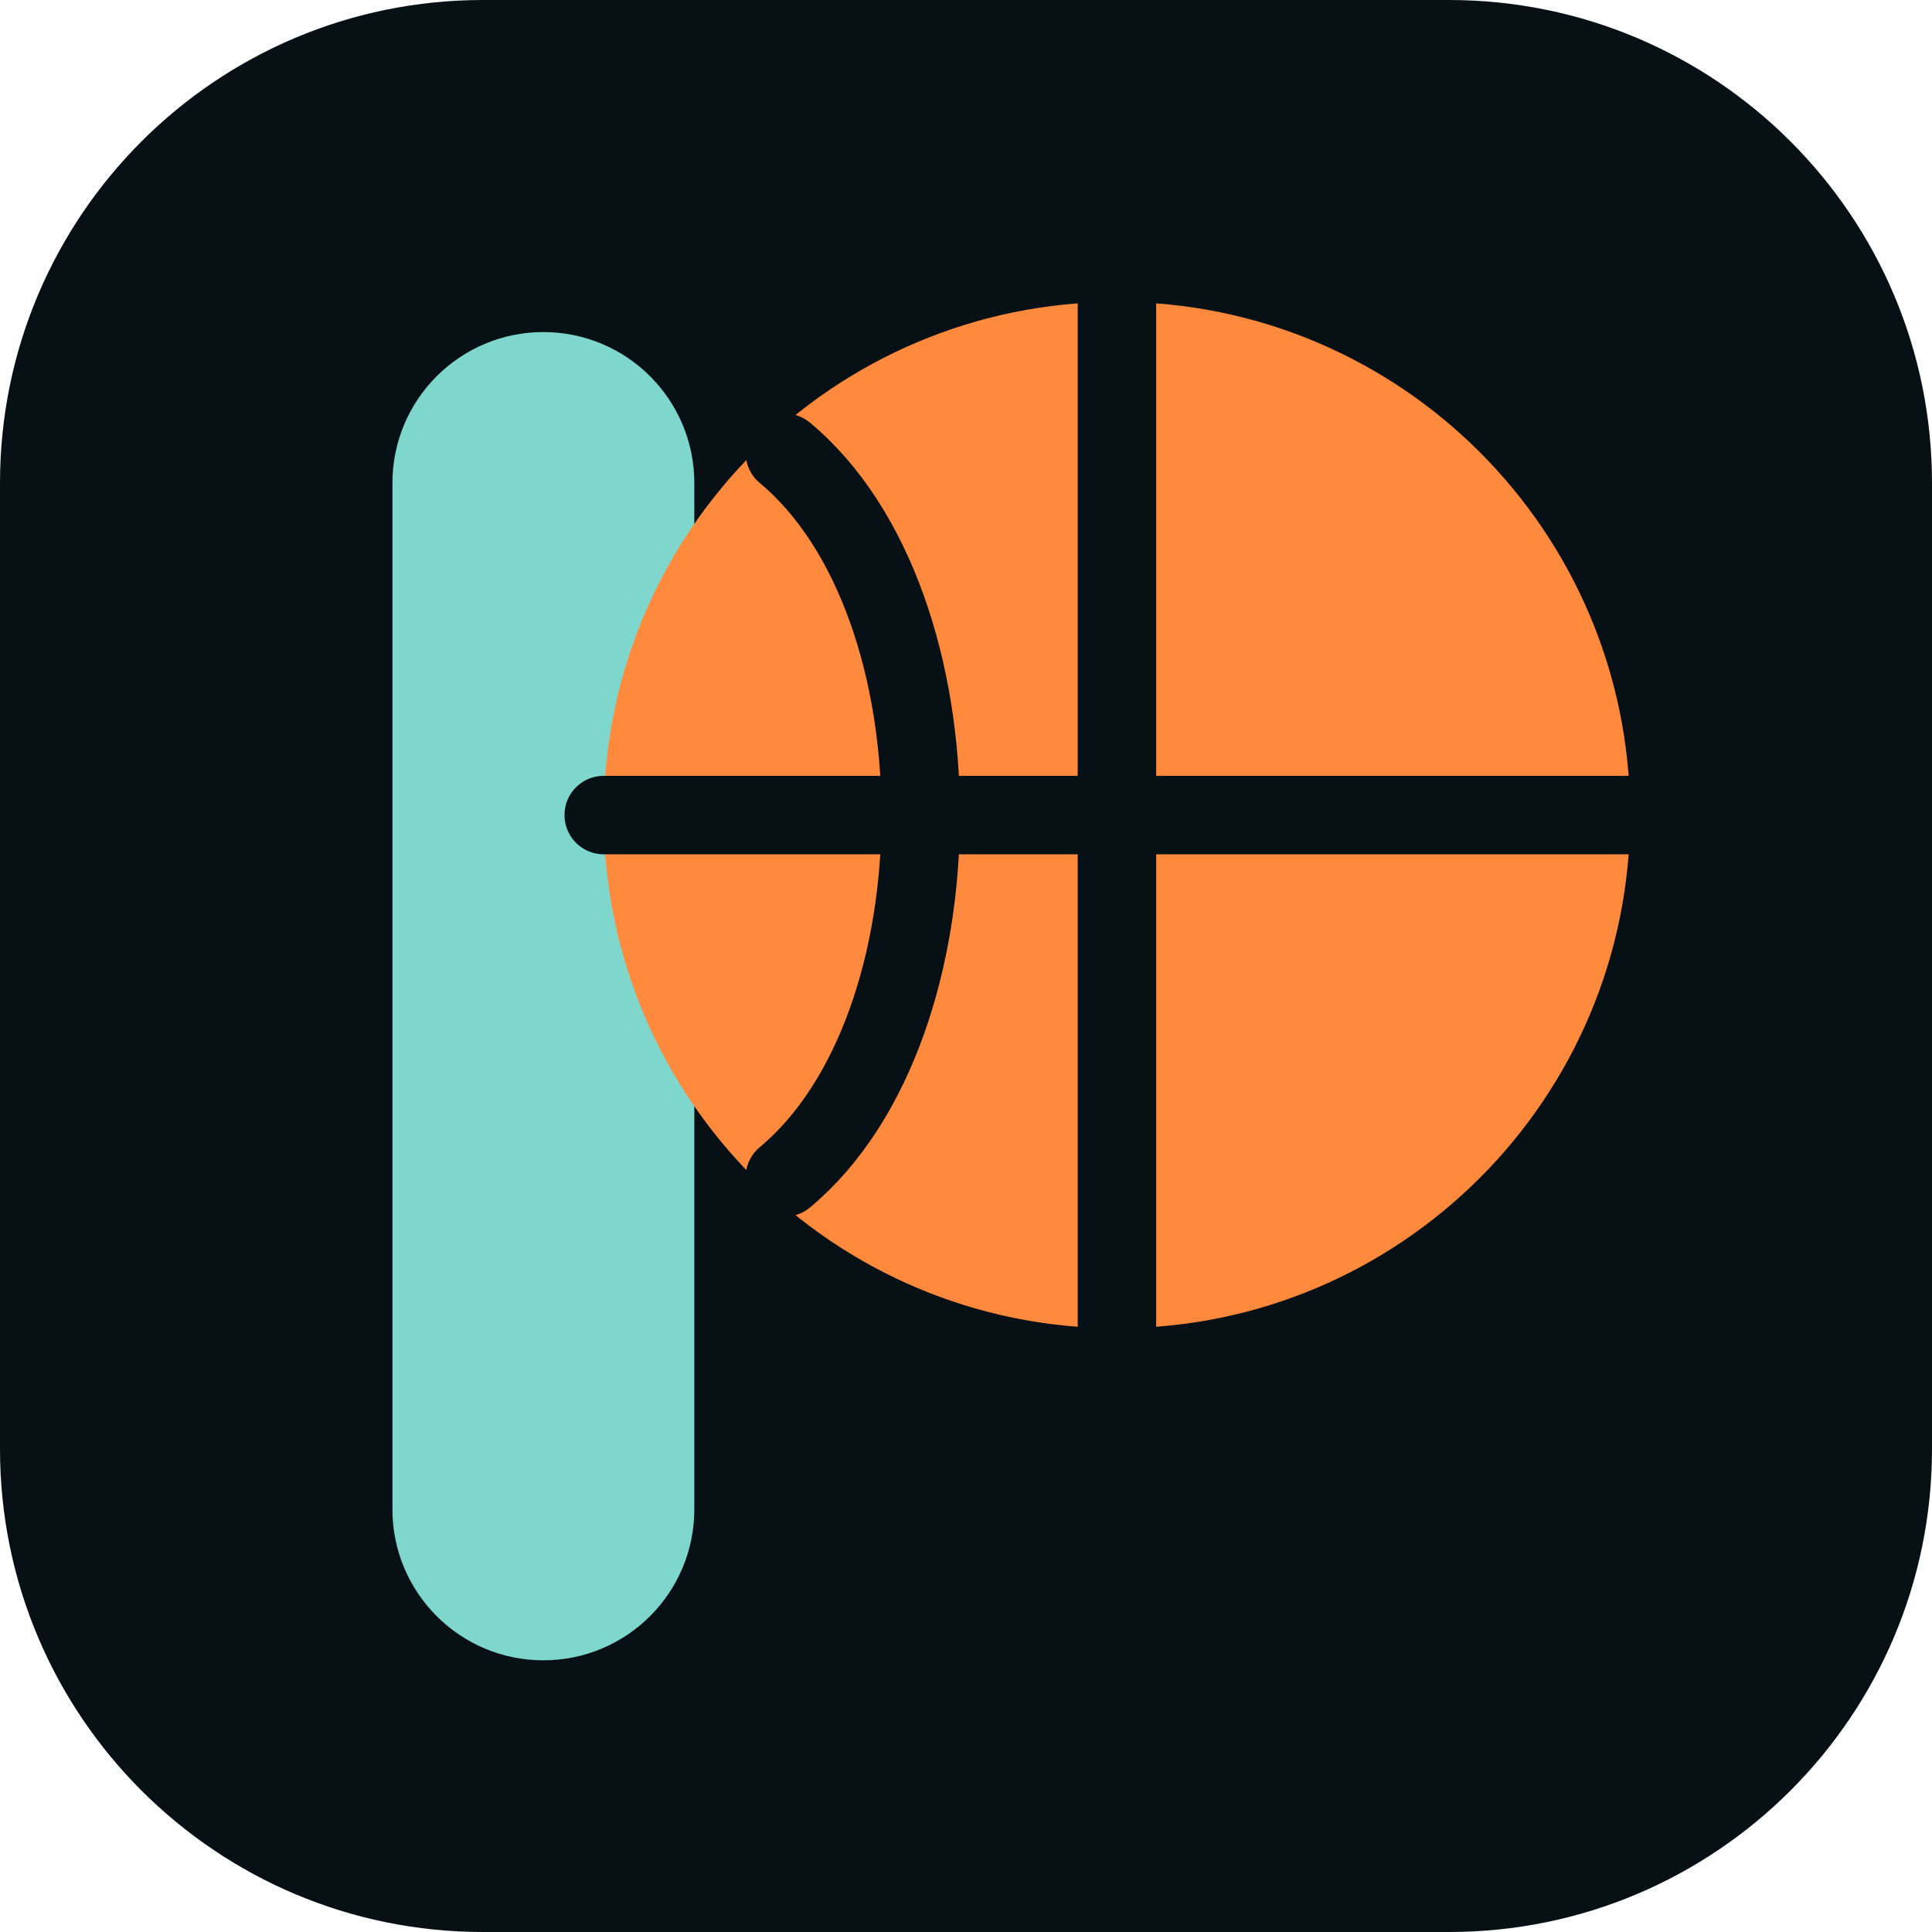
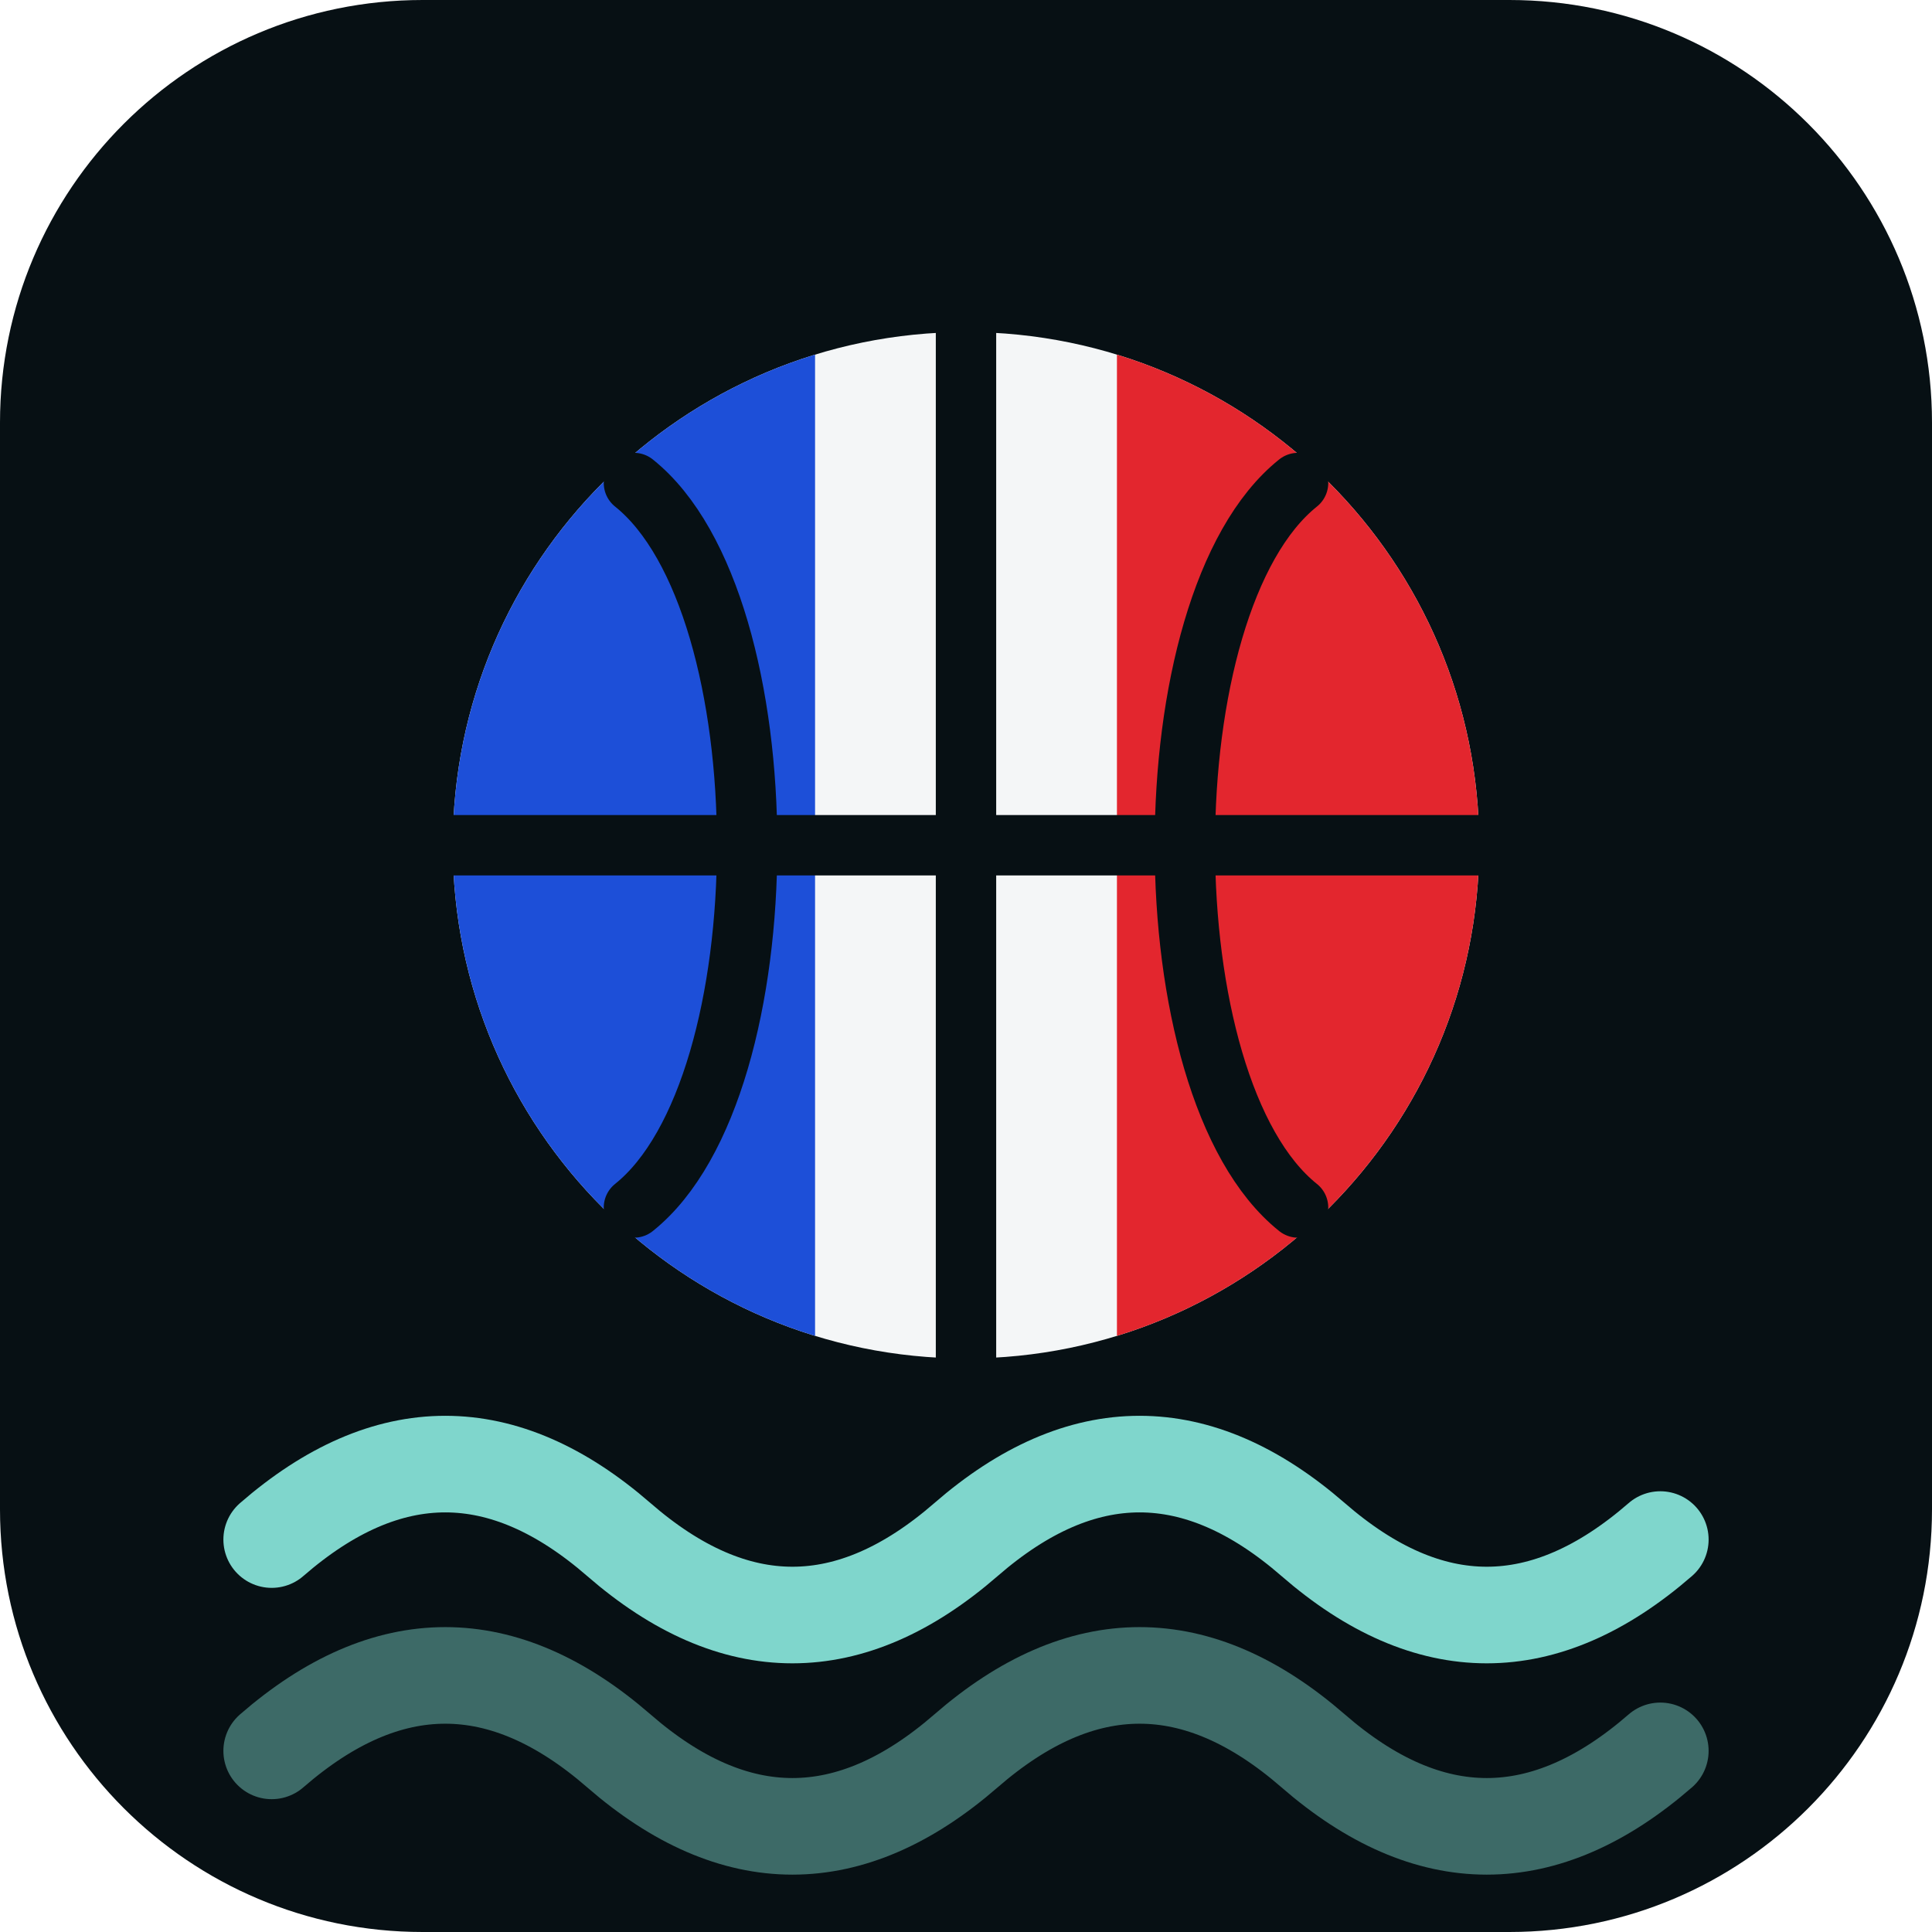
<svg xmlns="http://www.w3.org/2000/svg" viewBox="0 0 64 64">
-   <rect width="64" height="64" rx="16" fill="#071014" />
-   <rect x="13" y="11" width="10" height="44" rx="5" fill="#7fd6cc" />
-   <circle cx="37" cy="27" r="17" fill="#ff8a3d" />
-   <g fill="none" stroke="#071014" stroke-width="2.6" stroke-linecap="round">
-     <path d="M37 10v34M20 27h34" />
-     <path d="M26 15c6 5 6 19 0 24" />
+   <defs>
+     <clipPath id="ball">
+       <circle cx="32" cy="28" r="17" />
+     </clipPath>
+   </defs>
+   <rect width="64" height="64" rx="14" fill="#071014" />
+   <g clip-path="url(#ball)">
+     <rect x="15" y="11" width="34" height="34" fill="#f4f6f7" />
+     <rect x="15" y="11" width="12" height="34" fill="#1d4fd8" />
+     <rect x="37" y="11" width="12" height="34" fill="#e3262e" />
  </g>
-   <rect x="13" y="11" width="10" height="44" rx="5" fill="none" />
+   <g fill="none" stroke="#071014" stroke-width="2" stroke-linecap="round">
+     <path d="M32 11v34M15 28h34" />
+     <path d="M21 16c5 4 5 20 0 24M43 16c-5 4-5 20 0 24" />
+   </g>
+   <path d="M9 51q5.75-5 11.5 0t11.5 0t11.5 0t11.5 0" fill="none" stroke="#7fd6cc" stroke-width="3.2" stroke-linecap="round" />
+   <path d="M9 58q5.75-5 11.5 0t11.5 0t11.5 0t11.5 0" fill="none" stroke="#7fd6cc" stroke-width="3.2" stroke-linecap="round" opacity="0.45" />
</svg>
